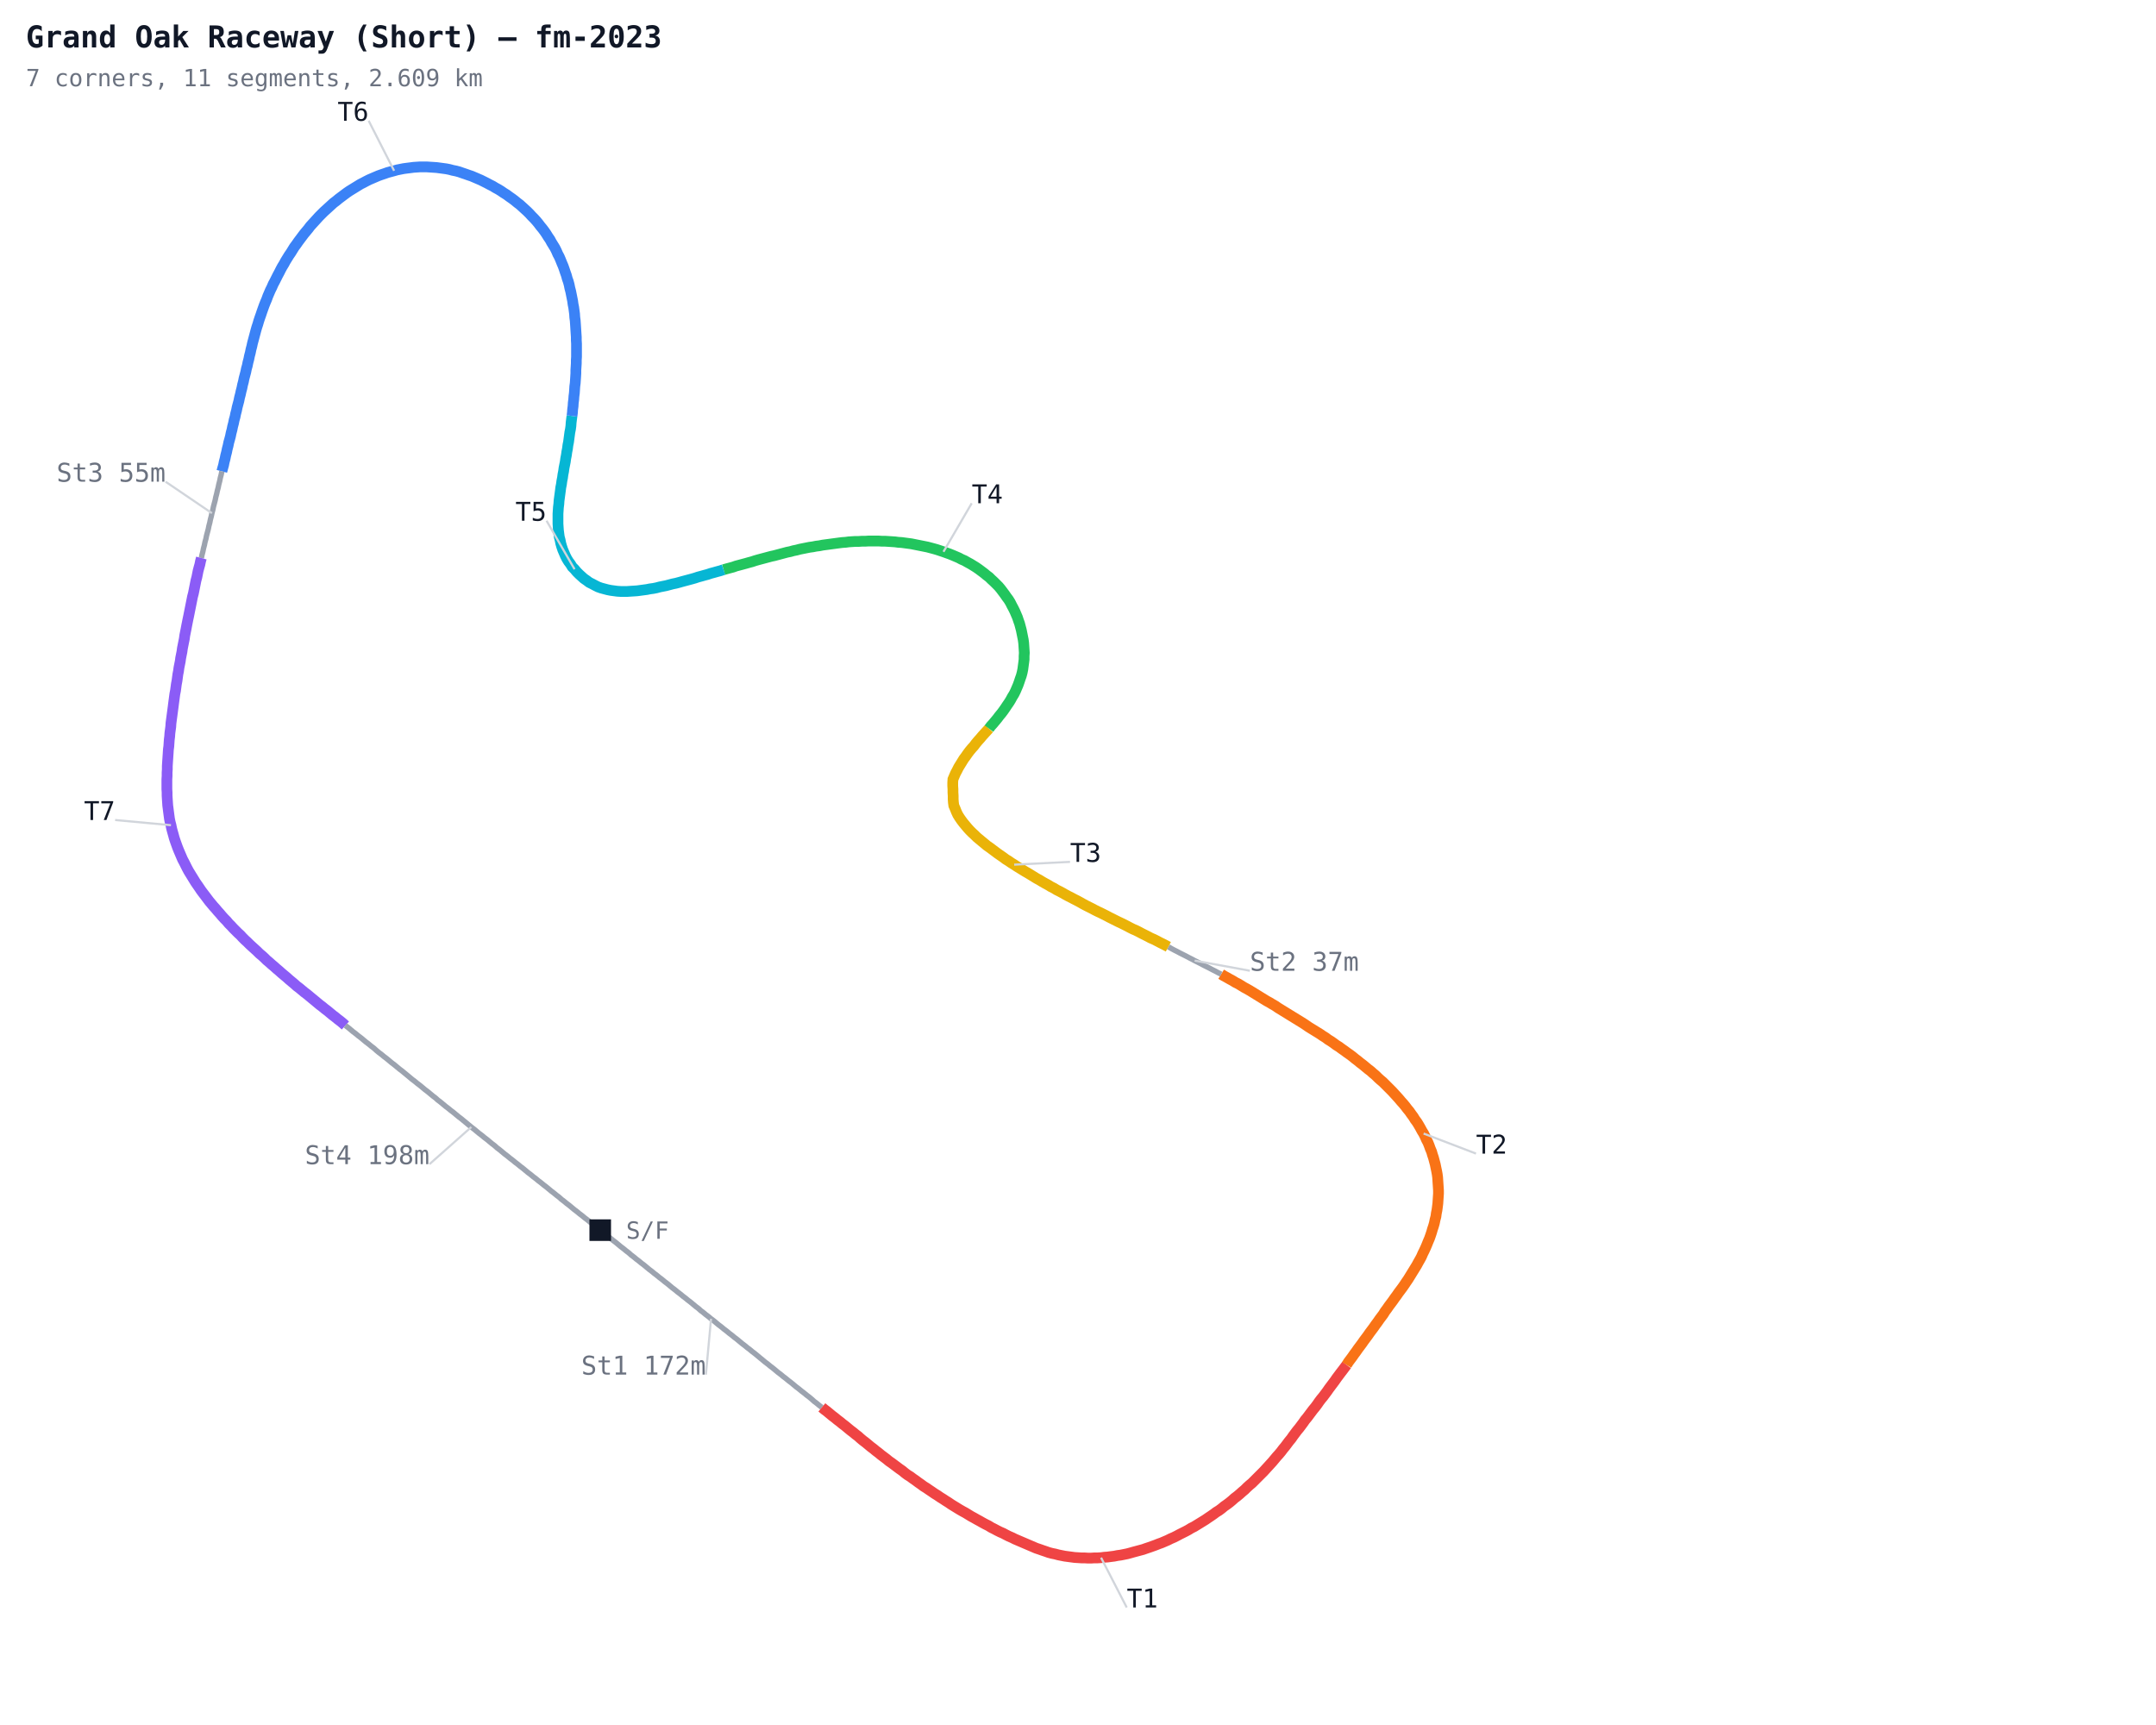
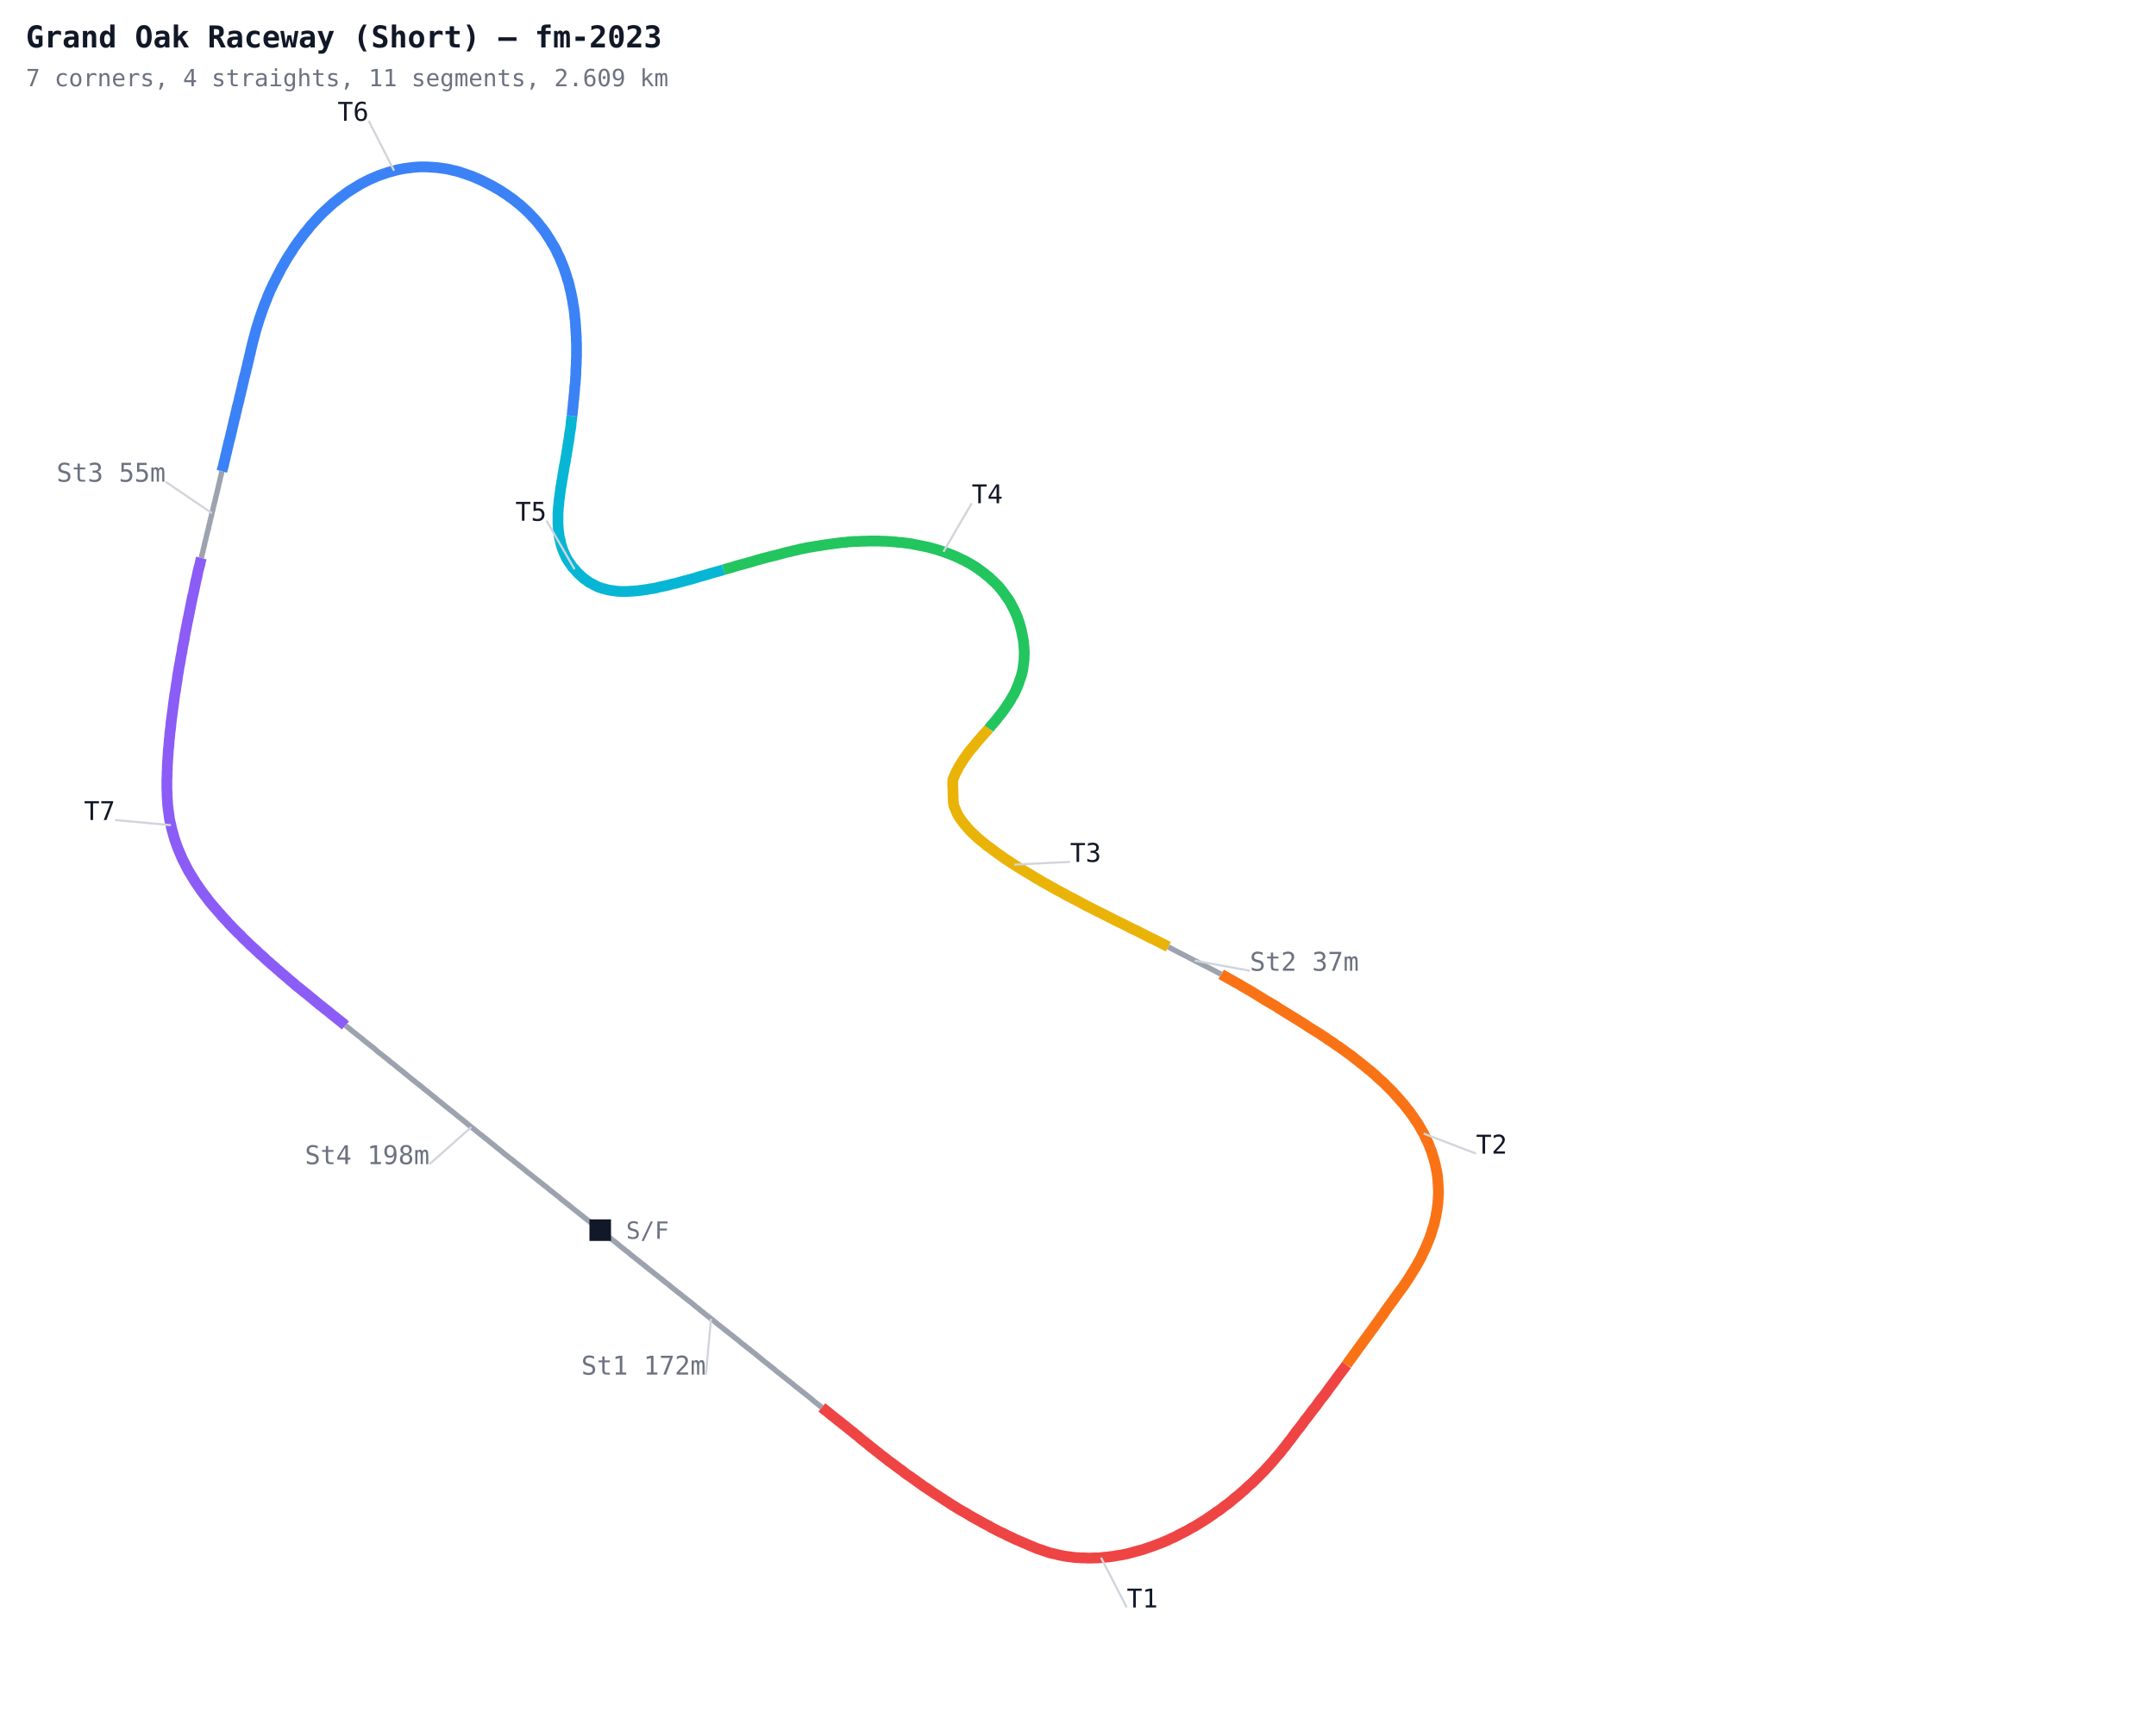
<svg xmlns="http://www.w3.org/2000/svg" width="1000" height="800" viewBox="0 0 1000 800">
  <defs>
    <style>
      .name { font-family: monospace; font-size: 12px; }
      .sector { font-family: monospace; font-size: 12px; fill: #7c3aed; font-weight: bold; }
      .title { font-family: monospace; font-size: 14px; fill: #111827; font-weight: bold; }
      .sub { font-family: monospace; font-size: 11px; fill: #6b7280; }
    </style>
  </defs>
  <rect width="1000" height="800" fill="#ffffff" />
  <polyline fill="none" stroke="#9ca3af" stroke-width="2.5" points="278.4,570.5 279.6,571.5 280.8,572.4 282.0,573.4 283.2,574.3 284.4,575.3 285.6,576.2 286.8,577.2 288.0,578.2 289.2,579.1 290.4,580.1 291.6,581.0 292.7,582.0 293.9,582.9 295.1,583.9 296.3,584.8 297.5,585.8 298.7,586.7 299.9,587.7 301.1,588.7 302.3,589.6 303.5,590.6 304.7,591.5 305.9,592.5 307.1,593.4 308.3,594.4 309.5,595.3 310.7,596.3 311.9,597.3 313.1,598.2 314.3,599.2 315.5,600.1 316.7,601.1 317.9,602.0 319.1,603.0 320.3,603.9 321.5,604.9 322.7,605.9 323.9,606.8 325.0,607.8 326.2,608.7 327.4,609.7 328.6,610.6 329.8,611.6 331.0,612.5 332.2,613.5 333.4,614.5 334.6,615.4 335.8,616.4 337.0,617.3 338.2,618.3 339.4,619.2 340.6,620.2 341.8,621.1 343.0,622.1 344.2,623.1 345.4,624.0 346.6,625.0 347.8,625.9 349.0,626.9 350.2,627.8 351.4,628.8 352.6,629.8 353.7,630.7 354.9,631.7 356.1,632.6 357.3,633.6 358.5,634.5 359.7,635.5 360.9,636.5 362.1,637.4 363.3,638.4 364.5,639.3 365.7,640.3 366.9,641.2 368.1,642.2 369.3,643.2 370.5,644.1 371.7,645.1 372.9,646.0 374.1,647.0 375.3,647.9 376.5,648.9 377.6,649.9 378.8,650.8 380.0,651.8 381.2,652.7" />
  <polyline fill="none" stroke="#ef4444" stroke-width="5" points="381.2,652.7 382.4,653.7 383.6,654.6 384.8,655.6 386.0,656.6 387.2,657.5 388.4,658.5 389.6,659.4 390.8,660.4 392.0,661.3 393.2,662.3 394.4,663.3 395.6,664.2 396.8,665.2 398.0,666.1 399.1,667.1 400.3,668.1 401.5,669.0 402.7,670.0 403.9,671.0 405.1,671.9 406.3,672.9 407.5,673.8 408.7,674.8 409.9,675.7 411.1,676.6 412.3,677.6 413.6,678.5 414.8,679.4 416.0,680.3 417.2,681.2 418.5,682.1 419.7,683.1 420.9,684.0 422.2,684.8 423.4,685.7 424.7,686.6 425.9,687.5 427.2,688.4 428.4,689.3 429.7,690.1 431.0,691.0 432.2,691.8 433.5,692.7 434.8,693.5 436.1,694.4 437.4,695.2 438.6,696.0 439.9,696.8 441.2,697.7 442.5,698.5 443.8,699.3 445.1,700.1 446.5,700.9 447.8,701.6 449.1,702.4 450.4,703.2 451.7,703.9 453.1,704.7 454.4,705.4 455.8,706.2 457.1,706.9 458.5,707.6 459.8,708.4 461.2,709.1 462.5,709.8 463.9,710.5 465.3,711.1 466.6,711.8 468.0,712.5 469.4,713.1 470.8,713.8 472.2,714.4 473.6,715.0 475.0,715.6 476.4,716.2 477.8,716.8 479.2,717.4 480.6,718.0 482.1,718.5 483.5,719.0 485.0,719.5 486.4,720.0 487.9,720.4 489.4,720.7 490.9,721.1 492.4,721.4 493.9,721.7 495.4,721.9 496.9,722.1 498.4,722.3 500.0,722.4 501.5,722.5 503.0,722.5 504.6,722.6 506.1,722.6 507.6,722.5 509.1,722.5 510.7,722.4 512.2,722.2 513.7,722.1 515.2,721.9 516.8,721.7 518.3,721.4 519.8,721.2 521.3,720.9 522.8,720.6 524.3,720.2 525.7,719.8 527.2,719.4 528.7,719.0 530.2,718.6 531.6,718.1 533.1,717.6 534.5,717.1 535.9,716.6 537.4,716.0 538.8,715.5 540.2,714.9 541.6,714.3 543.0,713.6 544.4,713.0 545.8,712.3 547.1,711.6 548.5,710.9 549.9,710.2 551.2,709.5 552.5,708.7 553.9,708.0 555.2,707.2 556.5,706.4 557.8,705.6 559.1,704.8 560.4,703.9 561.6,703.1 562.9,702.2 564.1,701.3 565.4,700.5 566.6,699.6 567.8,698.6 569.1,697.7 570.3,696.8 571.5,695.8 572.6,694.8 573.8,693.9 575.0,692.9 576.1,691.9 577.3,690.9 578.4,689.8 579.5,688.8 580.7,687.8 581.8,686.7 582.9,685.6 583.9,684.6 585.0,683.5 586.1,682.4 587.1,681.3 588.2,680.1 589.2,679.0 590.2,677.9 591.2,676.7 592.2,675.5 593.2,674.4 594.2,673.2 595.1,672.0 596.1,670.8 597.0,669.6 597.9,668.4 598.9,667.2 599.8,665.9 600.7,664.7 601.6,663.5 602.6,662.3 603.5,661.1 604.4,659.9 605.3,658.6 606.3,657.4 607.2,656.2 608.1,655.0 609.0,653.8 610.0,652.6 610.9,651.4 611.8,650.1 612.7,648.9 613.7,647.7 614.6,646.5 615.5,645.3 616.4,644.0 617.3,642.8 618.2,641.6 619.1,640.4 620.0,639.1 620.9,637.9 621.8,636.7 622.8,635.4 623.7,634.2 624.6,633.0" />
  <polyline fill="none" stroke="#f97316" stroke-width="5" points="624.6,633.0 625.4,631.7 626.3,630.5 627.2,629.3 628.1,628.0 629.0,626.8 629.9,625.5 630.8,624.3 631.7,623.1 632.6,621.8 633.5,620.6 634.4,619.4 635.3,618.1 636.2,616.9 637.1,615.7 638.0,614.4 638.9,613.2 639.8,611.9 640.7,610.7 641.6,609.5 642.4,608.2 643.3,607.0 644.2,605.7 645.1,604.5 646.0,603.3 646.9,602.0 647.8,600.8 648.7,599.5 649.6,598.3 650.5,597.1 651.4,595.8 652.2,594.6 653.1,593.3 653.9,592.0 654.7,590.7 655.5,589.4 656.3,588.1 657.1,586.8 657.8,585.5 658.6,584.1 659.3,582.8 659.9,581.4 660.6,580.0 661.2,578.7 661.8,577.3 662.4,575.8 663.0,574.4 663.5,573.0 664.0,571.5 664.4,570.1 664.9,568.6 665.3,567.2 665.6,565.7 666.0,564.2 666.2,562.7 666.5,561.2 666.7,559.7 666.9,558.1 667.0,556.6 667.1,555.1 667.2,553.6 667.2,552.1 667.1,550.5 667.0,549.0 666.9,547.5 666.8,546.0 666.6,544.5 666.3,542.9 666.0,541.5 665.7,540.0 665.3,538.5 664.9,537.0 664.4,535.5 664.0,534.1 663.4,532.7 662.9,531.3 662.3,529.8 661.6,528.5 661.0,527.1 660.3,525.7 659.5,524.4 658.8,523.1 658.0,521.7 657.2,520.4 656.3,519.2 655.5,517.9 654.6,516.7 653.7,515.4 652.7,514.2 651.8,513.0 650.8,511.8 649.8,510.7 648.8,509.5 647.8,508.4 646.8,507.3 645.7,506.1 644.6,505.0 643.6,504.0 642.5,502.9 641.4,501.8 640.2,500.8 639.1,499.8 638.0,498.7 636.8,497.7 635.7,496.7 634.5,495.8 633.3,494.8 632.1,493.8 630.9,492.9 629.7,491.9 628.5,491.0 627.3,490.0 626.1,489.1 624.8,488.2 623.6,487.3 622.3,486.4 621.1,485.5 619.8,484.7 618.6,483.8 617.3,482.9 616.0,482.1 614.8,481.2 613.5,480.4 612.2,479.5 610.9,478.7 609.6,477.9 608.3,477.1 607.0,476.3 605.7,475.4 604.5,474.6 603.2,473.8 601.9,473.0 600.6,472.2 599.3,471.4 598.0,470.6 596.7,469.8 595.4,469.0 594.1,468.2 592.8,467.4 591.5,466.5 590.1,465.7 588.8,464.9 587.5,464.2 586.2,463.4 584.9,462.6 583.6,461.8 582.3,461.0 581.0,460.2 579.7,459.4 578.3,458.6 577.0,457.9 575.7,457.1 574.4,456.3 573.0,455.6 571.7,454.8 570.4,454.1 569.0,453.3 567.7,452.6 566.4,451.8" />
  <polyline fill="none" stroke="#9ca3af" stroke-width="2.5" points="566.4,451.8 565.0,451.1 563.7,450.4 562.3,449.7 561.0,449.0 559.6,448.3 558.2,447.6 556.9,446.9 555.5,446.2 554.1,445.5 552.8,444.8 551.4,444.1 550.1,443.4 548.7,442.7 547.3,442.0 546.0,441.3 544.6,440.6 543.3,439.9 541.9,439.1" />
  <polyline fill="none" stroke="#eab308" stroke-width="5" points="541.9,439.1 540.6,438.4 539.2,437.7 537.8,437.0 536.5,436.3 535.1,435.6 533.7,435.0 532.4,434.3 531.0,433.6 529.6,432.9 528.3,432.2 526.9,431.5 525.5,430.9 524.1,430.2 522.8,429.5 521.4,428.8 520.0,428.1 518.7,427.5 517.3,426.8 515.9,426.1 514.5,425.4 513.2,424.7 511.8,424.0 510.4,423.3 509.1,422.7 507.7,422.0 506.4,421.3 505.0,420.6 503.6,419.9 502.3,419.2 500.9,418.4 499.6,417.7 498.2,417.0 496.9,416.3 495.5,415.6 494.2,414.9 492.8,414.1 491.5,413.4 490.1,412.7 488.8,411.9 487.4,411.2 486.1,410.4 484.8,409.7 483.4,408.9 482.1,408.1 480.8,407.4 479.5,406.6 478.2,405.8 476.9,405.0 475.5,404.2 474.2,403.4 472.9,402.6 471.6,401.8 470.4,401.0 469.1,400.2 467.8,399.3 466.5,398.5 465.3,397.6 464.0,396.7 462.7,395.8 461.5,394.9 460.3,394.0 459.1,393.1 457.8,392.2 456.6,391.2 455.5,390.3 454.3,389.3 453.1,388.3 452.0,387.2 450.9,386.2 449.8,385.1 448.8,384.0 447.8,382.8 446.8,381.6 445.9,380.4 445.0,379.1 444.2,377.8 443.6,376.5 443.0,375.0 442.4,373.6 442.2,372.1 442.1,370.6 442.1,369.1 442.0,367.5 442.0,366.0 441.9,364.5 441.9,362.9 442.0,361.4 442.6,360.0 443.2,358.6 443.9,357.3 444.6,355.9 445.4,354.6 446.2,353.3 447.0,352.0 447.9,350.8 448.8,349.5 449.7,348.3 450.7,347.1 451.7,346.0 452.6,344.8 453.6,343.6 454.6,342.5 455.6,341.3 456.6,340.2 457.7,339.0 458.7,337.9" />
  <polyline fill="none" stroke="#22c55e" stroke-width="5" points="458.7,337.9 459.6,336.7 460.6,335.6 461.6,334.4 462.6,333.2 463.5,332.0 464.5,330.8 465.4,329.6 466.3,328.3 467.1,327.1 468.0,325.8 468.8,324.5 469.5,323.2 470.3,321.9 471.0,320.5 471.6,319.1 472.2,317.7 472.7,316.3 473.2,314.8 473.7,313.4 474.1,311.9 474.4,310.4 474.6,308.9 474.8,307.4 475.0,305.8 475.0,304.3 475.1,302.8 475.0,301.2 474.9,299.7 474.8,298.2 474.6,296.7 474.3,295.2 474.0,293.7 473.7,292.2 473.3,290.7 472.9,289.2 472.4,287.8 471.9,286.3 471.3,284.9 470.7,283.5 470.0,282.1 469.3,280.8 468.6,279.4 467.8,278.1 466.9,276.9 466.0,275.6 465.1,274.4 464.2,273.2 463.2,272.0 462.1,270.9 461.0,269.8 459.9,268.8 458.8,267.7 457.6,266.8 456.4,265.8 455.2,264.9 454.0,264.0 452.7,263.1 451.4,262.3 450.1,261.5 448.8,260.8 447.4,260.0 446.0,259.4 444.7,258.7 443.3,258.1 441.9,257.5 440.4,256.9 439.0,256.4 437.6,255.9 436.1,255.4 434.6,254.9 433.2,254.5 431.7,254.1 430.2,253.7 428.7,253.4 427.2,253.1 425.7,252.8 424.2,252.5 422.7,252.2 421.2,252.0 419.7,251.8 418.2,251.6 416.6,251.5 415.1,251.3 413.6,251.2 412.1,251.1 410.5,251.0 409.0,251.0 407.5,250.9 405.9,250.9 404.4,250.9 402.9,250.9 401.4,251.0 399.8,251.0 398.3,251.1 396.8,251.1 395.2,251.2 393.7,251.3 392.2,251.5 390.7,251.6 389.1,251.8 387.6,252.0 386.1,252.2 384.6,252.4 383.1,252.6 381.6,252.8 380.1,253.1 378.5,253.3 377.0,253.6 375.5,253.8 374.0,254.1 372.5,254.4 371.0,254.7 369.5,255.1 368.0,255.4 366.6,255.8 365.1,256.1 363.6,256.5 362.1,256.9 360.6,257.3 359.1,257.7 357.7,258.0 356.2,258.4 354.7,258.8 353.2,259.2 351.7,259.6 350.3,260.0 348.8,260.5 347.3,260.9 345.9,261.3 344.4,261.7 342.9,262.1 341.4,262.5 340.0,263.0 338.5,263.4 337.0,263.8 335.6,264.2" />
  <polyline fill="none" stroke="#06b6d4" stroke-width="5" points="335.6,264.2 334.1,264.7 332.6,265.1 331.2,265.5 329.7,265.9 328.2,266.4 326.7,266.8 325.3,267.2 323.8,267.6 322.3,268.1 320.9,268.5 319.4,268.9 317.9,269.3 316.4,269.7 315.0,270.1 313.5,270.5 312.0,270.8 310.5,271.2 309.0,271.6 307.5,271.9 306.0,272.2 304.5,272.6 303.0,272.9 301.5,273.1 300.0,273.4 298.5,273.6 297.0,273.8 295.5,274.0 294.0,274.1 292.4,274.2 290.9,274.3 289.4,274.3 287.9,274.3 286.3,274.2 284.8,274.0 283.3,273.8 281.8,273.5 280.3,273.1 278.8,272.7 277.4,272.2 276.0,271.5 274.7,270.8 273.3,270.1 272.1,269.2 270.8,268.3 269.7,267.3 268.6,266.3 267.5,265.2 266.5,264.0 265.4,262.9 264.6,261.6 263.7,260.4 262.9,259.1 262.2,257.7 261.6,256.3 261.0,254.9 260.5,253.4 260.1,252.0 259.8,250.5 259.4,249.0 259.2,247.5 259.0,245.9 258.9,244.4 258.8,242.9 258.8,241.4 258.8,239.8 258.8,238.3 258.9,236.8 259.0,235.3 259.2,233.7 259.3,232.2 259.5,230.7 259.7,229.2 259.9,227.7 260.1,226.1 260.4,224.6 260.6,223.1 260.9,221.6 261.1,220.1 261.4,218.6 261.6,217.1 261.9,215.6 262.2,214.1 262.4,212.6 262.7,211.1 262.9,209.6 263.2,208.1 263.4,206.5 263.7,205.0 263.9,203.5 264.1,202.0 264.3,200.5 264.6,199.0 264.8,197.5 264.9,196.0 265.1,194.4 265.3,192.9" />
  <polyline fill="none" stroke="#3b82f6" stroke-width="5" points="265.3,192.9 265.5,191.4 265.6,189.9 265.8,188.4 265.9,186.8 266.1,185.3 266.2,183.8 266.4,182.3 266.5,180.8 266.6,179.2 266.8,177.7 266.9,176.2 267.0,174.7 267.1,173.1 267.1,171.6 267.2,170.1 267.3,168.5 267.3,167.0 267.4,165.5 267.4,164.0 267.4,162.4 267.4,160.9 267.4,159.4 267.3,157.8 267.3,156.3 267.2,154.8 267.1,153.3 267.0,151.7 266.9,150.2 266.8,148.7 266.6,147.2 266.5,145.6 266.3,144.1 266.1,142.6 265.8,141.1 265.6,139.6 265.3,138.1 265.0,136.6 264.7,135.1 264.3,133.6 264.0,132.1 263.6,130.6 263.1,129.2 262.7,127.7 262.2,126.3 261.7,124.8 261.2,123.4 260.6,122.0 260.0,120.5 259.4,119.1 258.7,117.8 258.1,116.4 257.4,115.0 256.6,113.7 255.8,112.4 255.1,111.1 254.2,109.8 253.4,108.5 252.5,107.2 251.6,106.0 250.6,104.8 249.7,103.6 248.7,102.4 247.7,101.3 246.6,100.2 245.6,99.1 244.5,98.0 243.4,97.0 242.2,95.9 241.1,94.9 239.9,94.0 238.7,93.0 237.5,92.1 236.2,91.2 235.0,90.3 233.7,89.5 232.4,88.6 231.1,87.8 229.8,87.1 228.5,86.3 227.1,85.6 225.8,84.9 224.4,84.2 223.0,83.5 221.6,82.9 220.2,82.3 218.8,81.7 217.3,81.2 215.9,80.7 214.4,80.2 213.0,79.7 211.5,79.3 210.0,79.0 208.5,78.6 207.0,78.3 205.5,78.1 204.0,77.9 202.5,77.7 201.0,77.6 199.4,77.5 197.9,77.4 196.4,77.4 194.8,77.4 193.3,77.5 191.8,77.6 190.3,77.8 188.7,78.0 187.2,78.2 185.7,78.5 184.2,78.8 182.8,79.2 181.3,79.6 179.8,80.0 178.4,80.5 176.9,81.0 175.5,81.5 174.1,82.1 172.7,82.7 171.3,83.3 169.9,84.0 168.6,84.7 167.2,85.4 165.9,86.2 164.6,87.0 163.3,87.8 162.0,88.6 160.7,89.5 159.5,90.4 158.3,91.3 157.1,92.2 155.9,93.2 154.7,94.1 153.6,95.1 152.4,96.2 151.3,97.2 150.2,98.2 149.1,99.3 148.0,100.4 147.0,101.5 146.0,102.6 144.9,103.8 143.9,104.9 143.0,106.1 142.0,107.3 141.0,108.5 140.1,109.7 139.2,110.9 138.3,112.1 137.4,113.4 136.5,114.6 135.7,115.9 134.9,117.2 134.0,118.5 133.2,119.8 132.4,121.1 131.7,122.4 130.9,123.7 130.2,125.0 129.5,126.4 128.8,127.7 128.1,129.1 127.4,130.5 126.7,131.8 126.1,133.2 125.4,134.6 124.8,136.0 124.2,137.4 123.7,138.8 123.1,140.2 122.5,141.7 122.0,143.1 121.5,144.5 121.0,146.0 120.5,147.4 120.0,148.9 119.6,150.3 119.1,151.8 118.7,153.2 118.3,154.7 117.9,156.2 117.5,157.7 117.1,159.2 116.8,160.6 116.4,162.1 116.1,163.6 115.7,165.1 115.4,166.6 115.0,168.1 114.7,169.6 114.3,171.0 114.0,172.5 113.6,174.0 113.2,175.5 112.9,177.0 112.5,178.5 112.2,180.0 111.8,181.5 111.5,182.9 111.1,184.4 110.8,185.9 110.4,187.4 110.0,188.9 109.7,190.4 109.3,191.9 109.0,193.4 108.6,194.8 108.3,196.3 107.9,197.8 107.6,199.3 107.2,200.8 106.9,202.3 106.5,203.8 106.1,205.2 105.8,206.7 105.4,208.2 105.1,209.7 104.7,211.2 104.4,212.7 104.0,214.2 103.7,215.7 103.3,217.1 102.9,218.6" />
  <polyline fill="none" stroke="#9ca3af" stroke-width="2.5" points="102.9,218.6 102.6,220.1 102.2,221.6 101.9,223.1 101.5,224.6 101.2,226.1 100.8,227.6 100.5,229.0 100.1,230.5 99.8,232.0 99.4,233.5 99.0,235.0 98.7,236.5 98.3,238.0 98.0,239.4 97.6,240.9 97.3,242.4 96.9,243.9 96.6,245.4 96.2,246.9 95.8,248.4 95.5,249.9 95.1,251.3 94.8,252.8 94.4,254.3 94.1,255.8 93.7,257.3 93.4,258.8" />
  <polyline fill="none" stroke="#8b5cf6" stroke-width="5" points="93.4,258.8 93.0,260.3 92.7,261.8 92.3,263.2 91.9,264.7 91.6,266.2 91.3,267.7 90.9,269.2 90.6,270.7 90.3,272.2 90.0,273.7 89.7,275.2 89.3,276.7 89.0,278.2 88.7,279.7 88.4,281.2 88.1,282.7 87.8,284.2 87.5,285.7 87.2,287.1 86.9,288.6 86.6,290.1 86.3,291.7 86.0,293.2 85.7,294.7 85.5,296.2 85.2,297.7 84.9,299.2 84.6,300.7 84.4,302.2 84.1,303.7 83.8,305.2 83.6,306.7 83.3,308.2 83.0,309.7 82.8,311.2 82.5,312.7 82.3,314.2 82.1,315.7 81.8,317.3 81.6,318.8 81.4,320.3 81.1,321.8 80.9,323.3 80.7,324.8 80.5,326.3 80.3,327.9 80.1,329.4 79.9,330.9 79.7,332.4 79.5,333.9 79.3,335.4 79.2,337.0 79.0,338.5 78.8,340.0 78.7,341.5 78.5,343.1 78.4,344.6 78.3,346.1 78.1,347.6 78.0,349.2 77.9,350.7 77.8,352.2 77.7,353.7 77.6,355.3 77.6,356.8 77.5,358.3 77.5,359.9 77.4,361.4 77.4,362.9 77.4,364.4 77.4,366.0 77.5,367.5 77.5,369.0 77.6,370.6 77.7,372.1 77.8,373.6 78.0,375.1 78.2,376.7 78.4,378.2 78.6,379.7 78.9,381.2 79.3,382.7 79.6,384.2 80.0,385.7 80.4,387.1 80.8,388.6 81.3,390.1 81.8,391.5 82.3,392.9 82.9,394.4 83.5,395.8 84.1,397.2 84.7,398.6 85.4,399.9 86.1,401.3 86.8,402.7 87.5,404.0 88.3,405.3 89.1,406.6 89.9,407.9 90.7,409.2 91.6,410.5 92.5,411.8 93.3,413.0 94.2,414.2 95.2,415.5 96.1,416.7 97.0,417.9 98.0,419.1 99.0,420.3 100.0,421.4 101.0,422.6 102.0,423.7 103.0,424.9 104.0,426.0 105.1,427.1 106.1,428.3 107.2,429.4 108.2,430.5 109.3,431.6 110.4,432.7 111.5,433.7 112.5,434.8 113.6,435.9 114.7,436.9 115.8,438.0 117.0,439.1 118.1,440.1 119.2,441.1 120.3,442.2 121.5,443.2 122.6,444.2 123.7,445.3 124.9,446.3 126.0,447.3 127.2,448.3 128.3,449.3 129.5,450.3 130.6,451.3 131.8,452.3 133.0,453.3 134.1,454.3 135.3,455.3 136.5,456.3 137.6,457.3 138.8,458.2 140.0,459.2 141.2,460.2 142.4,461.1 143.6,462.1 144.8,463.1 145.9,464.0 147.1,465.0 148.3,466.0 149.5,466.9 150.7,467.9 151.9,468.8 153.1,469.8 154.3,470.8 155.5,471.7 156.7,472.7 157.9,473.6 159.1,474.6 160.2,475.6" />
  <polyline fill="none" stroke="#9ca3af" stroke-width="2.5" points="160.2,475.6 161.4,476.5 162.6,477.5 163.8,478.5 165.0,479.4 166.2,480.4 167.4,481.3 168.6,482.3 169.8,483.3 171.0,484.2 172.2,485.2 173.4,486.1 174.5,487.1 175.7,488.1 176.9,489.0 178.1,490.0 179.3,490.9 180.5,491.9 181.7,492.9 182.9,493.8 184.1,494.8 185.3,495.8 186.5,496.7 187.7,497.7 188.8,498.6 190.0,499.6 191.2,500.6 192.4,501.5 193.6,502.5 194.8,503.4 196.0,504.4 197.2,505.4 198.4,506.3 199.6,507.3 200.8,508.3 202.0,509.2 203.1,510.2 204.3,511.1 205.5,512.1 206.7,513.1 207.9,514.0 209.1,515.0 210.3,515.9 211.5,516.9 212.7,517.9 213.9,518.8 215.1,519.8 216.2,520.7 217.4,521.7 218.6,522.7 219.8,523.6 221.0,524.6 222.2,525.6 223.4,526.5 224.6,527.5 225.8,528.4 227.0,529.4 228.2,530.4 229.4,531.3 230.5,532.3 231.7,533.2 232.9,534.2 234.1,535.2 235.3,536.1 236.5,537.1 237.7,538.0 238.9,539.0 240.1,539.9 241.3,540.9 242.5,541.8 243.7,542.8 244.9,543.8 246.1,544.7 247.3,545.7 248.5,546.6 249.7,547.6 250.9,548.5 252.1,549.5 253.3,550.4 254.5,551.4 255.7,552.4 256.9,553.3 258.1,554.3 259.3,555.2 260.4,556.2 261.6,557.1 262.8,558.1 264.0,559.0 265.2,560.0 266.4,561.0 267.6,561.9 268.8,562.9 270.0,563.8 271.2,564.8 272.4,565.7 273.6,566.7 274.8,567.6 276.0,568.6 277.2,569.5" />
  <line x1="329.8" y1="611.6" x2="327.4" y2="637.5" stroke="#d1d5db" stroke-width="1" />
  <text x="327.4" y="637.5" text-anchor="end" class="name" fill="#6b7280">St1 172m</text>
  <line x1="510.7" y1="722.4" x2="522.6" y2="745.5" stroke="#d1d5db" stroke-width="1" />
  <text x="522.6" y="745.5" text-anchor="start" class="name" fill="#111827">T1</text>
  <line x1="660.3" y1="525.7" x2="684.6" y2="535.0" stroke="#d1d5db" stroke-width="1" />
  <text x="684.6" y="535.0" text-anchor="start" class="name" fill="#111827">T2</text>
  <line x1="554.1" y1="445.5" x2="579.7" y2="450.2" stroke="#d1d5db" stroke-width="1" />
  <text x="579.7" y="450.2" text-anchor="start" class="name" fill="#6b7280">St2 37m</text>
  <line x1="470.4" y1="401.0" x2="496.3" y2="399.7" stroke="#d1d5db" stroke-width="1" />
  <text x="496.3" y="399.7" text-anchor="start" class="name" fill="#111827">T3</text>
  <line x1="437.6" y1="255.9" x2="450.7" y2="233.4" stroke="#d1d5db" stroke-width="1" />
  <text x="450.7" y="233.4" text-anchor="start" class="name" fill="#111827">T4</text>
  <line x1="266.5" y1="264.0" x2="253.5" y2="241.5" stroke="#d1d5db" stroke-width="1" />
  <text x="253.5" y="241.5" text-anchor="end" class="name" fill="#111827">T5</text>
  <line x1="182.8" y1="79.2" x2="171.0" y2="56.0" stroke="#d1d5db" stroke-width="1" />
  <text x="171.0" y="56.0" text-anchor="end" class="name" fill="#111827">T6</text>
  <line x1="98.3" y1="238.0" x2="76.8" y2="223.4" stroke="#d1d5db" stroke-width="1" />
  <text x="76.8" y="223.4" text-anchor="end" class="name" fill="#6b7280">St3 55m</text>
  <line x1="79.3" y1="382.7" x2="53.4" y2="380.3" stroke="#d1d5db" stroke-width="1" />
  <text x="53.4" y="380.3" text-anchor="end" class="name" fill="#111827">T7</text>
  <line x1="218.6" y1="522.7" x2="199.2" y2="539.9" stroke="#d1d5db" stroke-width="1" />
  <text x="199.2" y="539.9" text-anchor="end" class="name" fill="#6b7280">St4 198m</text>
  <rect x="273.4" y="565.5" width="10" height="10" fill="#111827" />
  <text x="290.4" y="574.5" class="sub">S/F</text>
  <text class="title" x="12" y="22">Grand Oak Raceway (Short) — fm-2023</text>
-   <text class="sub" x="12" y="40">7 corners, 11 segments, 2.609 km</text>
+   <text class="sub" x="12" y="40">7 corners, 4 straights, 11 segments, 2.609 km</text>
</svg>
